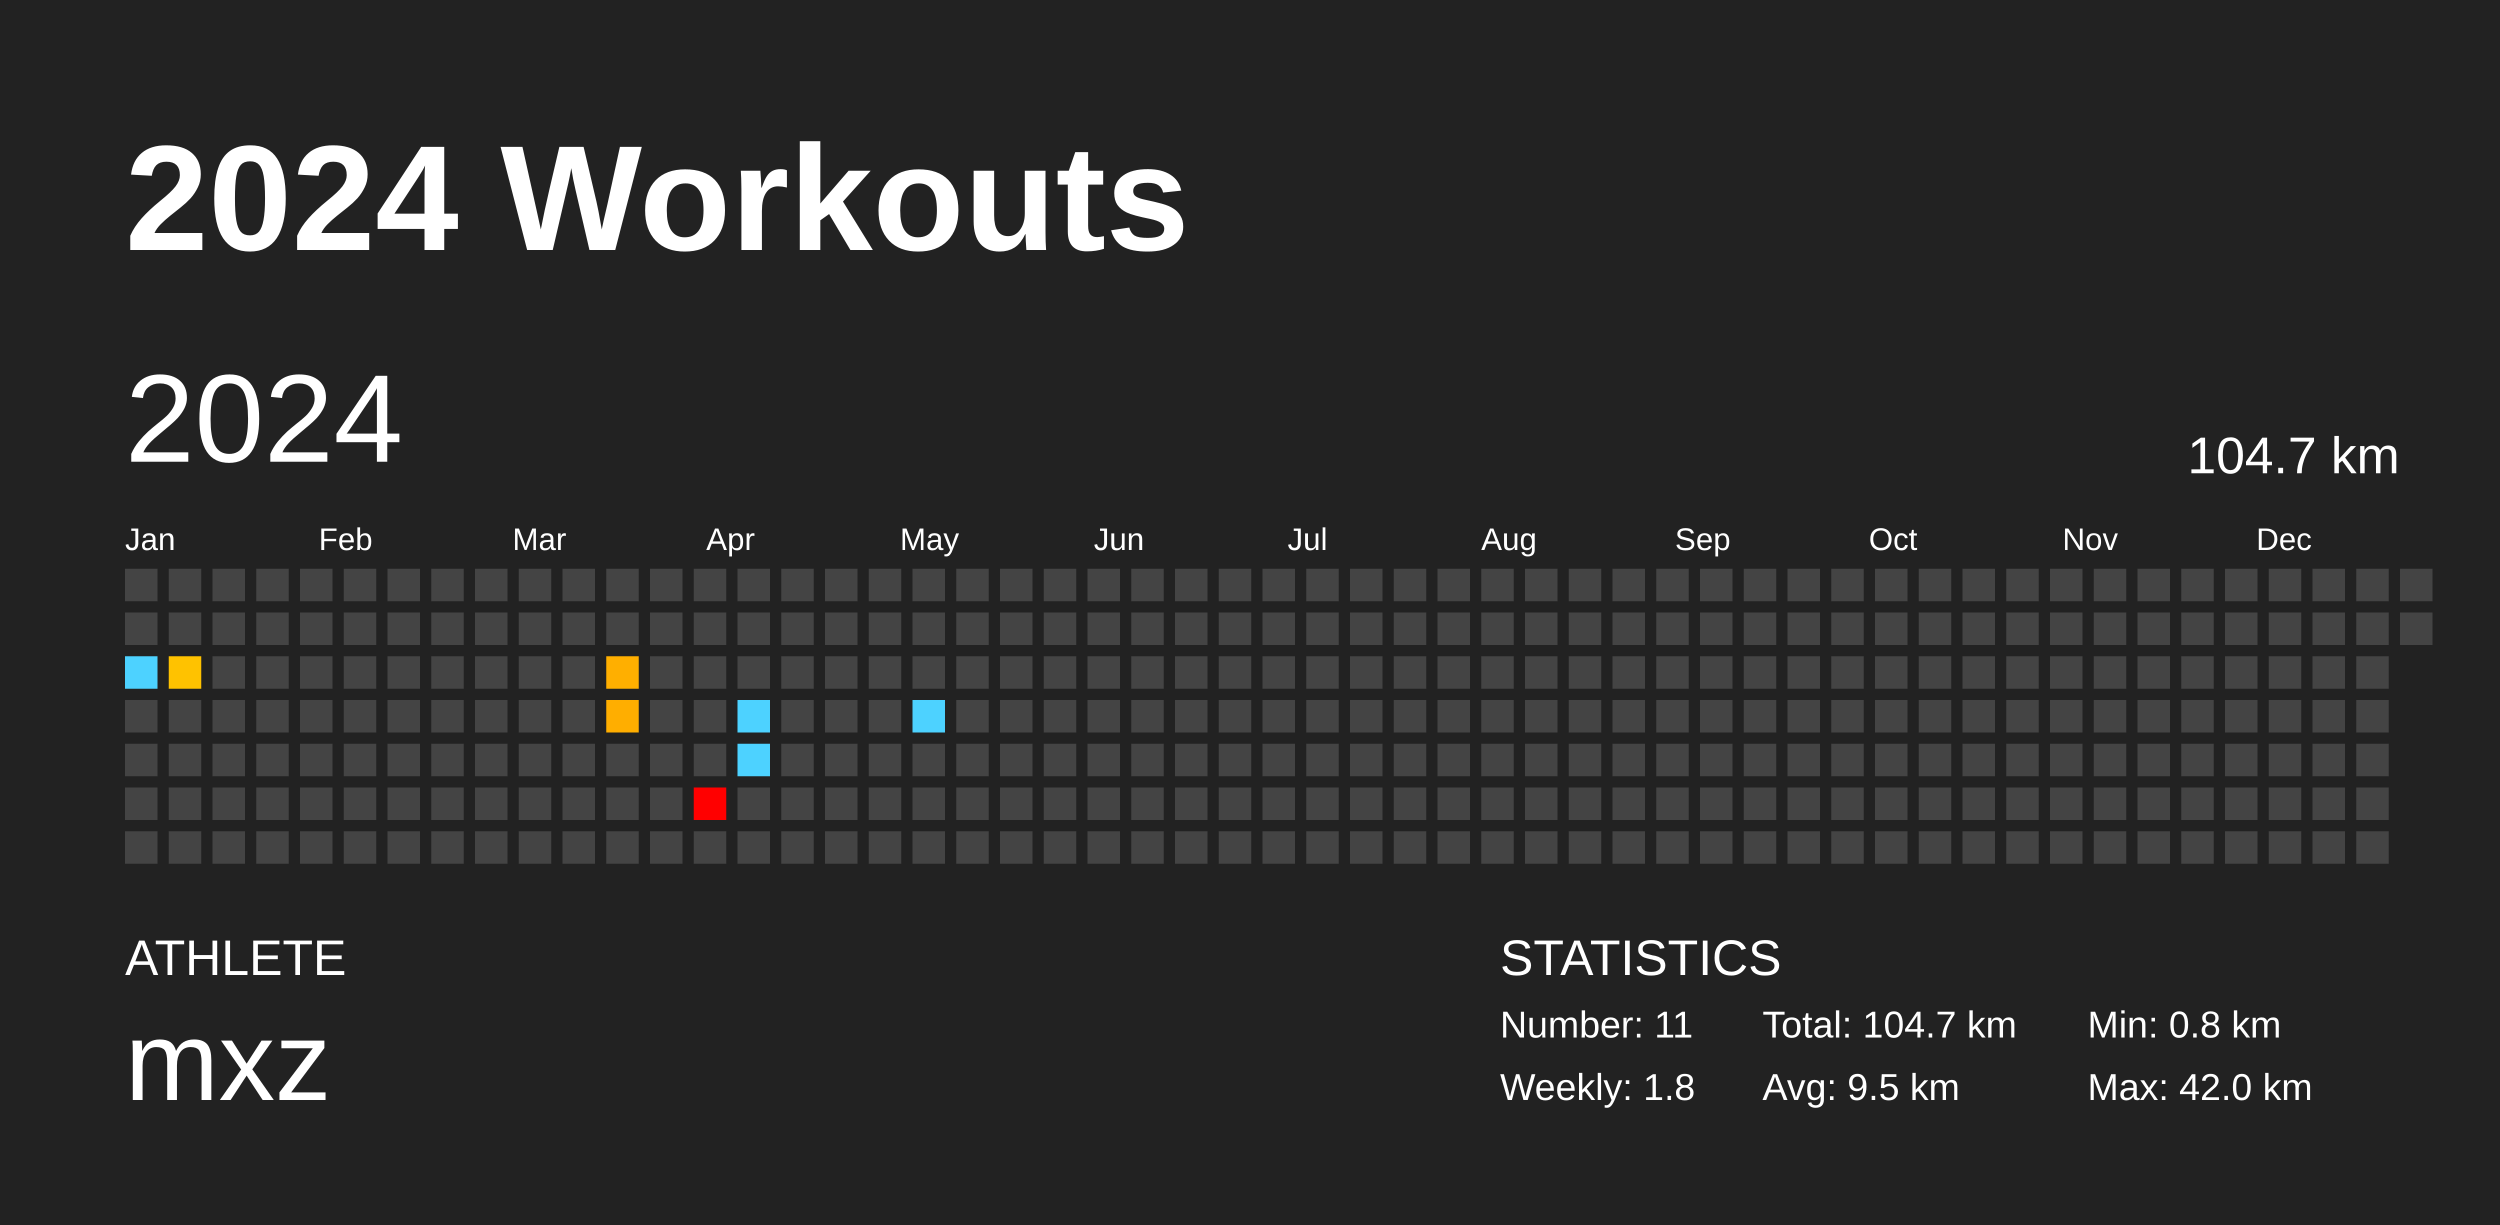
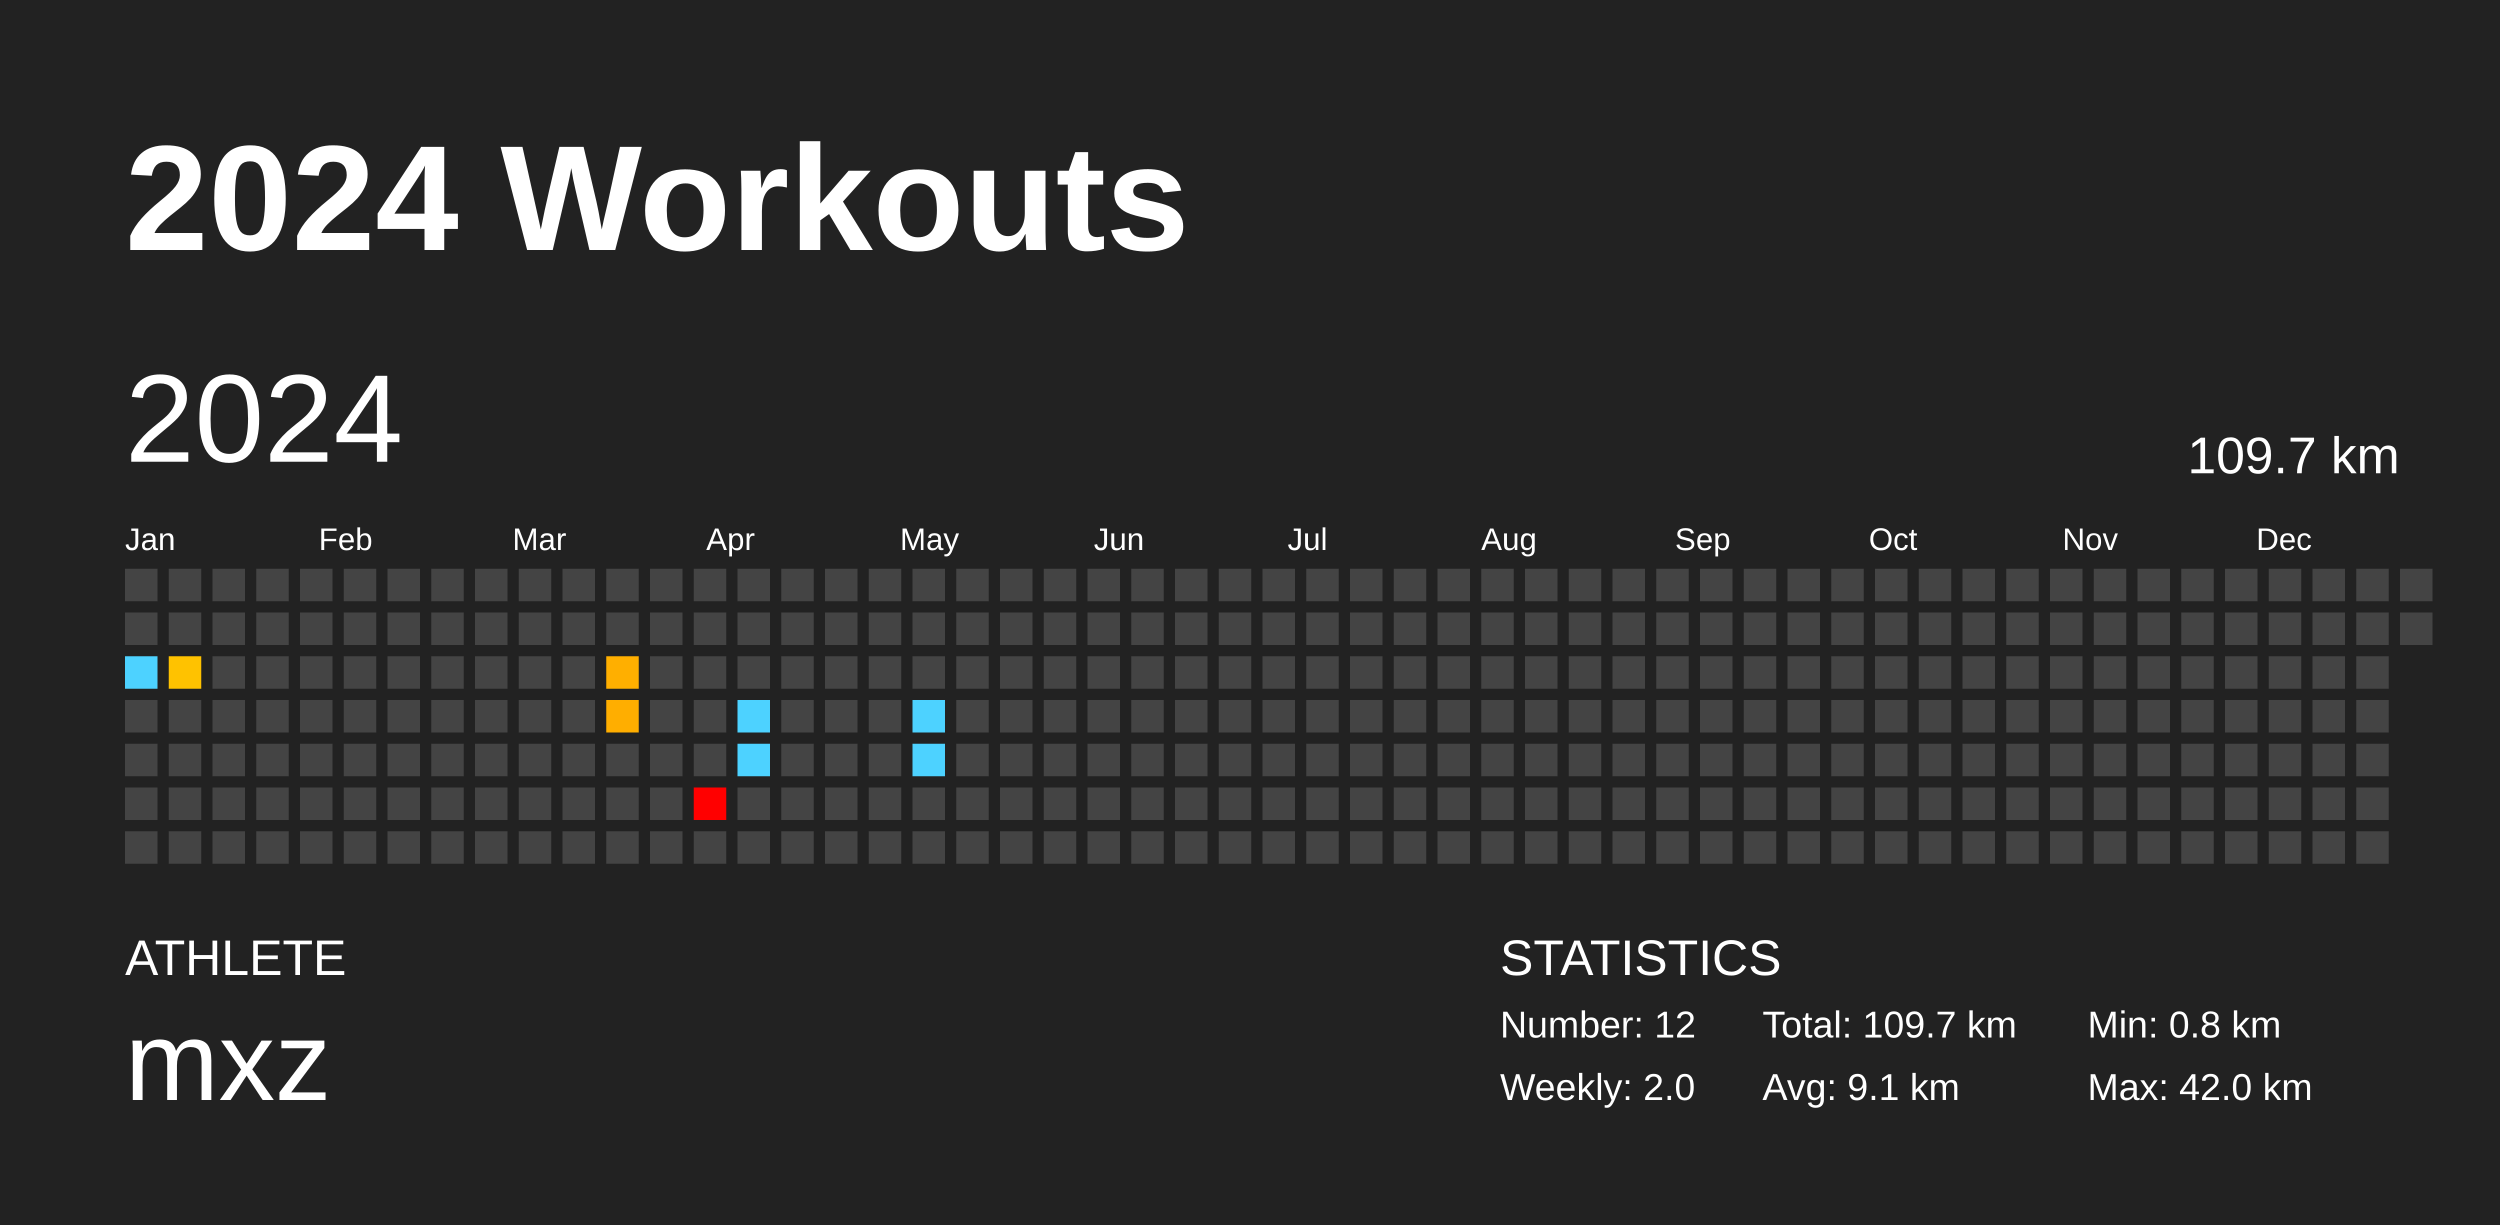
<svg xmlns="http://www.w3.org/2000/svg" baseProfile="full" height="98mm" version="1.1" viewBox="0,0,200,98" width="200mm">
  <defs />
  <rect fill="#222222" height="98" width="200" x="0" y="0" />
  <text fill="#FFFFFF" style="font-size:12px; font-family:Arial; font-weight:bold;" x="10" y="20">2024 Workouts</text>
  <text fill="#FFFFFF" style="font-size:4px; font-family:Arial" x="10" y="78">ATHLETE</text>
  <text fill="#FFFFFF" style="font-size:9px; font-family:Arial" x="10" y="88">mxz</text>
  <text fill="#FFFFFF" style="font-size:4px; font-family:Arial" x="120" y="78">STATISTICS</text>
-   <text fill="#FFFFFF" style="font-size:3px; font-family:Arial" x="120" y="83">Number: 11</text>
-   <text fill="#FFFFFF" style="font-size:3px; font-family:Arial" x="120" y="88">Weekly: 1.8</text>
-   <text fill="#FFFFFF" style="font-size:3px; font-family:Arial" x="141" y="83">Total: 104.7 km</text>
-   <text fill="#FFFFFF" style="font-size:3px; font-family:Arial" x="141" y="88">Avg: 9.5 km</text>
+   <text fill="#FFFFFF" style="font-size:3px; font-family:Arial" x="120" y="83">Number: 12</text>
+   <text fill="#FFFFFF" style="font-size:3px; font-family:Arial" x="120" y="88">Weekly: 2.0</text>
+   <text fill="#FFFFFF" style="font-size:3px; font-family:Arial" x="141" y="83">Total: 109.7 km</text>
+   <text fill="#FFFFFF" style="font-size:3px; font-family:Arial" x="141" y="88">Avg: 9.1 km</text>
  <text fill="#FFFFFF" style="font-size:3px; font-family:Arial" x="167" y="83">Min: 0.8 km</text>
  <text fill="#FFFFFF" style="font-size:3px; font-family:Arial" x="167" y="88">Max: 42.0 km</text>
  <text dominant-baseline="hanging" fill="#FFFFFF" style="font-size:10.0px; font-family:Arial;" x="10" y="30">2024</text>
-   <text dominant-baseline="hanging" fill="#FFFFFF" style="font-size:4.125px; font-family:Arial;" x="175" y="35">104.7 km</text>
+   <text dominant-baseline="hanging" fill="#FFFFFF" style="font-size:4.125px; font-family:Arial;" x="175" y="35">109.7 km</text>
  <text fill="#FFFFFF" style="font-size:2.5px; font-family:Arial" x="10.0" y="44">Jan</text>
  <text fill="#FFFFFF" style="font-size:2.5px; font-family:Arial" x="25.5" y="44">Feb</text>
  <text fill="#FFFFFF" style="font-size:2.5px; font-family:Arial" x="41.0" y="44">Mar</text>
  <text fill="#FFFFFF" style="font-size:2.5px; font-family:Arial" x="56.5" y="44">Apr</text>
  <text fill="#FFFFFF" style="font-size:2.5px; font-family:Arial" x="72.0" y="44">May</text>
  <text fill="#FFFFFF" style="font-size:2.5px; font-family:Arial" x="87.5" y="44">Jun</text>
  <text fill="#FFFFFF" style="font-size:2.5px; font-family:Arial" x="103.0" y="44">Jul</text>
  <text fill="#FFFFFF" style="font-size:2.5px; font-family:Arial" x="118.5" y="44">Aug</text>
  <text fill="#FFFFFF" style="font-size:2.5px; font-family:Arial" x="134.0" y="44">Sep</text>
  <text fill="#FFFFFF" style="font-size:2.5px; font-family:Arial" x="149.5" y="44">Oct</text>
  <text fill="#FFFFFF" style="font-size:2.5px; font-family:Arial" x="165.0" y="44">Nov</text>
  <text fill="#FFFFFF" style="font-size:2.5px; font-family:Arial" x="180.5" y="44">Dec</text>
  <rect fill="#444444" height="2.6" width="2.6" x="10.0" y="45.5" />
  <rect fill="#444444" height="2.6" width="2.6" x="10.0" y="49.0" />
  <rect fill="#4dd2ff" height="2.6" width="2.6" x="10.0" y="52.5" />
  <rect fill="#444444" height="2.6" width="2.6" x="10.0" y="56.0" />
  <rect fill="#444444" height="2.6" width="2.6" x="10.0" y="59.5" />
  <rect fill="#444444" height="2.6" width="2.6" x="10.0" y="63.0" />
  <rect fill="#444444" height="2.6" width="2.6" x="10.0" y="66.5" />
  <rect fill="#444444" height="2.6" width="2.6" x="13.5" y="45.5" />
  <rect fill="#444444" height="2.6" width="2.6" x="13.5" y="49.0" />
  <rect fill="#ffc200" height="2.6" width="2.6" x="13.5" y="52.5" />
  <rect fill="#444444" height="2.6" width="2.6" x="13.5" y="56.0" />
  <rect fill="#444444" height="2.6" width="2.6" x="13.5" y="59.5" />
  <rect fill="#444444" height="2.6" width="2.6" x="13.5" y="63.0" />
  <rect fill="#444444" height="2.6" width="2.6" x="13.5" y="66.5" />
  <rect fill="#444444" height="2.6" width="2.6" x="17.0" y="45.5" />
  <rect fill="#444444" height="2.6" width="2.6" x="17.0" y="49.0" />
  <rect fill="#444444" height="2.6" width="2.6" x="17.0" y="52.5" />
  <rect fill="#444444" height="2.6" width="2.6" x="17.0" y="56.0" />
  <rect fill="#444444" height="2.6" width="2.6" x="17.0" y="59.5" />
  <rect fill="#444444" height="2.6" width="2.6" x="17.0" y="63.0" />
  <rect fill="#444444" height="2.6" width="2.6" x="17.0" y="66.5" />
  <rect fill="#444444" height="2.6" width="2.6" x="20.5" y="45.5" />
  <rect fill="#444444" height="2.6" width="2.6" x="20.5" y="49.0" />
  <rect fill="#444444" height="2.6" width="2.6" x="20.5" y="52.5" />
  <rect fill="#444444" height="2.6" width="2.6" x="20.5" y="56.0" />
  <rect fill="#444444" height="2.6" width="2.6" x="20.5" y="59.5" />
  <rect fill="#444444" height="2.6" width="2.6" x="20.5" y="63.0" />
  <rect fill="#444444" height="2.6" width="2.6" x="20.5" y="66.5" />
  <rect fill="#444444" height="2.6" width="2.6" x="24.0" y="45.5" />
  <rect fill="#444444" height="2.6" width="2.6" x="24.0" y="49.0" />
  <rect fill="#444444" height="2.6" width="2.6" x="24.0" y="52.5" />
  <rect fill="#444444" height="2.6" width="2.6" x="24.0" y="56.0" />
  <rect fill="#444444" height="2.6" width="2.6" x="24.0" y="59.5" />
  <rect fill="#444444" height="2.6" width="2.6" x="24.0" y="63.0" />
  <rect fill="#444444" height="2.6" width="2.6" x="24.0" y="66.5" />
  <rect fill="#444444" height="2.6" width="2.6" x="27.5" y="45.5" />
  <rect fill="#444444" height="2.6" width="2.6" x="27.5" y="49.0" />
  <rect fill="#444444" height="2.6" width="2.6" x="27.5" y="52.5" />
  <rect fill="#444444" height="2.6" width="2.6" x="27.5" y="56.0" />
  <rect fill="#444444" height="2.6" width="2.6" x="27.5" y="59.5" />
  <rect fill="#444444" height="2.6" width="2.6" x="27.5" y="63.0" />
  <rect fill="#444444" height="2.6" width="2.6" x="27.5" y="66.5" />
  <rect fill="#444444" height="2.6" width="2.6" x="31.0" y="45.5" />
  <rect fill="#444444" height="2.6" width="2.6" x="31.0" y="49.0" />
  <rect fill="#444444" height="2.6" width="2.6" x="31.0" y="52.5" />
  <rect fill="#444444" height="2.6" width="2.6" x="31.0" y="56.0" />
  <rect fill="#444444" height="2.6" width="2.6" x="31.0" y="59.5" />
  <rect fill="#444444" height="2.6" width="2.6" x="31.0" y="63.0" />
  <rect fill="#444444" height="2.6" width="2.6" x="31.0" y="66.5" />
  <rect fill="#444444" height="2.6" width="2.6" x="34.5" y="45.5" />
  <rect fill="#444444" height="2.6" width="2.6" x="34.5" y="49.0" />
  <rect fill="#444444" height="2.6" width="2.6" x="34.5" y="52.5" />
  <rect fill="#444444" height="2.6" width="2.6" x="34.5" y="56.0" />
  <rect fill="#444444" height="2.6" width="2.6" x="34.5" y="59.5" />
  <rect fill="#444444" height="2.6" width="2.6" x="34.5" y="63.0" />
  <rect fill="#444444" height="2.6" width="2.6" x="34.5" y="66.5" />
  <rect fill="#444444" height="2.6" width="2.6" x="38.0" y="45.5" />
  <rect fill="#444444" height="2.6" width="2.6" x="38.0" y="49.0" />
  <rect fill="#444444" height="2.6" width="2.6" x="38.0" y="52.5" />
  <rect fill="#444444" height="2.6" width="2.6" x="38.0" y="56.0" />
  <rect fill="#444444" height="2.6" width="2.6" x="38.0" y="59.5" />
  <rect fill="#444444" height="2.6" width="2.6" x="38.0" y="63.0" />
  <rect fill="#444444" height="2.6" width="2.6" x="38.0" y="66.5" />
  <rect fill="#444444" height="2.6" width="2.6" x="41.5" y="45.5" />
  <rect fill="#444444" height="2.6" width="2.6" x="41.5" y="49.0" />
  <rect fill="#444444" height="2.6" width="2.6" x="41.5" y="52.5" />
  <rect fill="#444444" height="2.6" width="2.6" x="41.5" y="56.0" />
  <rect fill="#444444" height="2.6" width="2.6" x="41.5" y="59.5" />
  <rect fill="#444444" height="2.6" width="2.6" x="41.5" y="63.0" />
  <rect fill="#444444" height="2.6" width="2.6" x="41.5" y="66.5" />
  <rect fill="#444444" height="2.6" width="2.6" x="45.0" y="45.5" />
  <rect fill="#444444" height="2.6" width="2.6" x="45.0" y="49.0" />
  <rect fill="#444444" height="2.6" width="2.6" x="45.0" y="52.5" />
  <rect fill="#444444" height="2.6" width="2.6" x="45.0" y="56.0" />
  <rect fill="#444444" height="2.6" width="2.6" x="45.0" y="59.5" />
  <rect fill="#444444" height="2.6" width="2.6" x="45.0" y="63.0" />
  <rect fill="#444444" height="2.6" width="2.6" x="45.0" y="66.5" />
  <rect fill="#444444" height="2.6" width="2.6" x="48.5" y="45.5" />
  <rect fill="#444444" height="2.6" width="2.6" x="48.5" y="49.0" />
  <rect fill="#ffaf00" height="2.6" width="2.6" x="48.5" y="52.5" />
  <rect fill="#ffae00" height="2.6" width="2.6" x="48.5" y="56.0" />
  <rect fill="#444444" height="2.6" width="2.6" x="48.5" y="59.5" />
  <rect fill="#444444" height="2.6" width="2.6" x="48.5" y="63.0" />
  <rect fill="#444444" height="2.6" width="2.6" x="48.5" y="66.5" />
  <rect fill="#444444" height="2.6" width="2.6" x="52.0" y="45.5" />
  <rect fill="#444444" height="2.6" width="2.6" x="52.0" y="49.0" />
  <rect fill="#444444" height="2.6" width="2.6" x="52.0" y="52.5" />
  <rect fill="#444444" height="2.6" width="2.6" x="52.0" y="56.0" />
  <rect fill="#444444" height="2.6" width="2.6" x="52.0" y="59.5" />
  <rect fill="#444444" height="2.6" width="2.6" x="52.0" y="63.0" />
  <rect fill="#444444" height="2.6" width="2.6" x="52.0" y="66.5" />
  <rect fill="#444444" height="2.6" width="2.6" x="55.5" y="45.5" />
  <rect fill="#444444" height="2.6" width="2.6" x="55.5" y="49.0" />
  <rect fill="#444444" height="2.6" width="2.6" x="55.5" y="52.5" />
  <rect fill="#444444" height="2.6" width="2.6" x="55.5" y="56.0" />
  <rect fill="#444444" height="2.6" width="2.6" x="55.5" y="59.5" />
  <rect fill="red" height="2.6" width="2.6" x="55.5" y="63.0" />
  <rect fill="#444444" height="2.6" width="2.6" x="55.5" y="66.5" />
  <rect fill="#444444" height="2.6" width="2.6" x="59.0" y="45.5" />
  <rect fill="#444444" height="2.6" width="2.6" x="59.0" y="49.0" />
  <rect fill="#444444" height="2.6" width="2.6" x="59.0" y="52.5" />
  <rect fill="#4dd2ff" height="2.6" width="2.6" x="59.0" y="56.0" />
  <rect fill="#4dd2ff" height="2.6" width="2.6" x="59.0" y="59.5" />
  <rect fill="#444444" height="2.6" width="2.6" x="59.0" y="63.0" />
  <rect fill="#444444" height="2.6" width="2.6" x="59.0" y="66.5" />
  <rect fill="#444444" height="2.6" width="2.6" x="62.5" y="45.5" />
  <rect fill="#444444" height="2.6" width="2.6" x="62.5" y="49.0" />
  <rect fill="#444444" height="2.6" width="2.6" x="62.5" y="52.5" />
  <rect fill="#444444" height="2.6" width="2.6" x="62.5" y="56.0" />
  <rect fill="#444444" height="2.6" width="2.6" x="62.5" y="59.5" />
  <rect fill="#444444" height="2.6" width="2.6" x="62.5" y="63.0" />
  <rect fill="#444444" height="2.6" width="2.6" x="62.5" y="66.5" />
  <rect fill="#444444" height="2.6" width="2.6" x="66.0" y="45.5" />
  <rect fill="#444444" height="2.6" width="2.6" x="66.0" y="49.0" />
  <rect fill="#444444" height="2.6" width="2.6" x="66.0" y="52.5" />
  <rect fill="#444444" height="2.6" width="2.6" x="66.0" y="56.0" />
  <rect fill="#444444" height="2.6" width="2.6" x="66.0" y="59.5" />
  <rect fill="#444444" height="2.6" width="2.6" x="66.0" y="63.0" />
  <rect fill="#444444" height="2.6" width="2.6" x="66.0" y="66.5" />
  <rect fill="#444444" height="2.6" width="2.6" x="69.5" y="45.5" />
  <rect fill="#444444" height="2.6" width="2.6" x="69.5" y="49.0" />
  <rect fill="#444444" height="2.6" width="2.6" x="69.5" y="52.5" />
  <rect fill="#444444" height="2.6" width="2.6" x="69.5" y="56.0" />
  <rect fill="#444444" height="2.6" width="2.6" x="69.5" y="59.5" />
  <rect fill="#444444" height="2.6" width="2.6" x="69.5" y="63.0" />
  <rect fill="#444444" height="2.6" width="2.6" x="69.5" y="66.5" />
  <rect fill="#444444" height="2.6" width="2.6" x="73.0" y="45.5" />
  <rect fill="#444444" height="2.6" width="2.6" x="73.0" y="49.0" />
  <rect fill="#444444" height="2.6" width="2.6" x="73.0" y="52.5" />
  <rect fill="#4dd2ff" height="2.6" width="2.6" x="73.0" y="56.0" />
-   <rect fill="#444444" height="2.6" width="2.6" x="73.0" y="59.5" />
+   <rect fill="#4dd2ff" height="2.6" width="2.6" x="73.0" y="59.5" />
  <rect fill="#444444" height="2.6" width="2.6" x="73.0" y="63.0" />
  <rect fill="#444444" height="2.6" width="2.6" x="73.0" y="66.5" />
  <rect fill="#444444" height="2.6" width="2.6" x="76.5" y="45.5" />
  <rect fill="#444444" height="2.6" width="2.6" x="76.5" y="49.0" />
  <rect fill="#444444" height="2.6" width="2.6" x="76.5" y="52.5" />
  <rect fill="#444444" height="2.6" width="2.6" x="76.5" y="56.0" />
  <rect fill="#444444" height="2.6" width="2.6" x="76.5" y="59.5" />
  <rect fill="#444444" height="2.6" width="2.6" x="76.5" y="63.0" />
  <rect fill="#444444" height="2.6" width="2.6" x="76.5" y="66.5" />
  <rect fill="#444444" height="2.6" width="2.6" x="80.0" y="45.5" />
  <rect fill="#444444" height="2.6" width="2.6" x="80.0" y="49.0" />
  <rect fill="#444444" height="2.6" width="2.6" x="80.0" y="52.5" />
  <rect fill="#444444" height="2.6" width="2.6" x="80.0" y="56.0" />
  <rect fill="#444444" height="2.6" width="2.6" x="80.0" y="59.5" />
  <rect fill="#444444" height="2.6" width="2.6" x="80.0" y="63.0" />
  <rect fill="#444444" height="2.6" width="2.6" x="80.0" y="66.5" />
  <rect fill="#444444" height="2.6" width="2.6" x="83.5" y="45.5" />
  <rect fill="#444444" height="2.6" width="2.6" x="83.5" y="49.0" />
  <rect fill="#444444" height="2.6" width="2.6" x="83.5" y="52.5" />
  <rect fill="#444444" height="2.6" width="2.6" x="83.5" y="56.0" />
  <rect fill="#444444" height="2.6" width="2.6" x="83.5" y="59.5" />
  <rect fill="#444444" height="2.6" width="2.6" x="83.5" y="63.0" />
  <rect fill="#444444" height="2.6" width="2.6" x="83.5" y="66.5" />
  <rect fill="#444444" height="2.6" width="2.6" x="87.0" y="45.5" />
  <rect fill="#444444" height="2.6" width="2.6" x="87.0" y="49.0" />
  <rect fill="#444444" height="2.6" width="2.6" x="87.0" y="52.5" />
  <rect fill="#444444" height="2.6" width="2.6" x="87.0" y="56.0" />
  <rect fill="#444444" height="2.6" width="2.6" x="87.0" y="59.5" />
  <rect fill="#444444" height="2.6" width="2.6" x="87.0" y="63.0" />
  <rect fill="#444444" height="2.6" width="2.6" x="87.0" y="66.5" />
  <rect fill="#444444" height="2.6" width="2.6" x="90.5" y="45.5" />
  <rect fill="#444444" height="2.6" width="2.6" x="90.5" y="49.0" />
  <rect fill="#444444" height="2.6" width="2.6" x="90.5" y="52.5" />
  <rect fill="#444444" height="2.6" width="2.6" x="90.5" y="56.0" />
  <rect fill="#444444" height="2.6" width="2.6" x="90.5" y="59.5" />
  <rect fill="#444444" height="2.6" width="2.6" x="90.5" y="63.0" />
  <rect fill="#444444" height="2.6" width="2.6" x="90.5" y="66.5" />
  <rect fill="#444444" height="2.6" width="2.6" x="94.0" y="45.5" />
  <rect fill="#444444" height="2.6" width="2.6" x="94.0" y="49.0" />
  <rect fill="#444444" height="2.6" width="2.6" x="94.0" y="52.5" />
  <rect fill="#444444" height="2.6" width="2.6" x="94.0" y="56.0" />
  <rect fill="#444444" height="2.6" width="2.6" x="94.0" y="59.5" />
  <rect fill="#444444" height="2.6" width="2.6" x="94.0" y="63.0" />
  <rect fill="#444444" height="2.6" width="2.6" x="94.0" y="66.5" />
  <rect fill="#444444" height="2.6" width="2.6" x="97.5" y="45.5" />
  <rect fill="#444444" height="2.6" width="2.6" x="97.5" y="49.0" />
  <rect fill="#444444" height="2.6" width="2.6" x="97.5" y="52.5" />
  <rect fill="#444444" height="2.6" width="2.6" x="97.5" y="56.0" />
  <rect fill="#444444" height="2.6" width="2.6" x="97.5" y="59.5" />
  <rect fill="#444444" height="2.6" width="2.6" x="97.5" y="63.0" />
  <rect fill="#444444" height="2.6" width="2.6" x="97.5" y="66.5" />
  <rect fill="#444444" height="2.6" width="2.6" x="101.0" y="45.5" />
  <rect fill="#444444" height="2.6" width="2.6" x="101.0" y="49.0" />
  <rect fill="#444444" height="2.6" width="2.6" x="101.0" y="52.5" />
  <rect fill="#444444" height="2.6" width="2.6" x="101.0" y="56.0" />
  <rect fill="#444444" height="2.6" width="2.6" x="101.0" y="59.5" />
  <rect fill="#444444" height="2.6" width="2.6" x="101.0" y="63.0" />
  <rect fill="#444444" height="2.6" width="2.6" x="101.0" y="66.5" />
  <rect fill="#444444" height="2.6" width="2.6" x="104.5" y="45.5" />
  <rect fill="#444444" height="2.6" width="2.6" x="104.5" y="49.0" />
  <rect fill="#444444" height="2.6" width="2.6" x="104.5" y="52.5" />
  <rect fill="#444444" height="2.6" width="2.6" x="104.5" y="56.0" />
  <rect fill="#444444" height="2.6" width="2.6" x="104.5" y="59.5" />
  <rect fill="#444444" height="2.6" width="2.6" x="104.5" y="63.0" />
  <rect fill="#444444" height="2.6" width="2.6" x="104.5" y="66.5" />
  <rect fill="#444444" height="2.6" width="2.6" x="108.0" y="45.5" />
  <rect fill="#444444" height="2.6" width="2.6" x="108.0" y="49.0" />
  <rect fill="#444444" height="2.6" width="2.6" x="108.0" y="52.5" />
  <rect fill="#444444" height="2.6" width="2.6" x="108.0" y="56.0" />
  <rect fill="#444444" height="2.6" width="2.6" x="108.0" y="59.5" />
  <rect fill="#444444" height="2.6" width="2.6" x="108.0" y="63.0" />
  <rect fill="#444444" height="2.6" width="2.6" x="108.0" y="66.5" />
  <rect fill="#444444" height="2.6" width="2.6" x="111.5" y="45.5" />
  <rect fill="#444444" height="2.6" width="2.6" x="111.5" y="49.0" />
  <rect fill="#444444" height="2.6" width="2.6" x="111.5" y="52.5" />
  <rect fill="#444444" height="2.6" width="2.6" x="111.5" y="56.0" />
  <rect fill="#444444" height="2.6" width="2.6" x="111.5" y="59.5" />
  <rect fill="#444444" height="2.6" width="2.6" x="111.5" y="63.0" />
  <rect fill="#444444" height="2.6" width="2.6" x="111.5" y="66.5" />
  <rect fill="#444444" height="2.6" width="2.6" x="115.0" y="45.5" />
  <rect fill="#444444" height="2.6" width="2.6" x="115.0" y="49.0" />
  <rect fill="#444444" height="2.6" width="2.6" x="115.0" y="52.5" />
  <rect fill="#444444" height="2.6" width="2.6" x="115.0" y="56.0" />
  <rect fill="#444444" height="2.6" width="2.6" x="115.0" y="59.5" />
  <rect fill="#444444" height="2.6" width="2.6" x="115.0" y="63.0" />
  <rect fill="#444444" height="2.6" width="2.6" x="115.0" y="66.5" />
  <rect fill="#444444" height="2.6" width="2.6" x="118.5" y="45.5" />
  <rect fill="#444444" height="2.6" width="2.6" x="118.5" y="49.0" />
  <rect fill="#444444" height="2.6" width="2.6" x="118.5" y="52.5" />
  <rect fill="#444444" height="2.6" width="2.6" x="118.5" y="56.0" />
  <rect fill="#444444" height="2.6" width="2.6" x="118.5" y="59.5" />
  <rect fill="#444444" height="2.6" width="2.6" x="118.5" y="63.0" />
  <rect fill="#444444" height="2.6" width="2.6" x="118.5" y="66.5" />
  <rect fill="#444444" height="2.6" width="2.6" x="122.0" y="45.5" />
  <rect fill="#444444" height="2.6" width="2.6" x="122.0" y="49.0" />
  <rect fill="#444444" height="2.6" width="2.6" x="122.0" y="52.5" />
  <rect fill="#444444" height="2.6" width="2.6" x="122.0" y="56.0" />
  <rect fill="#444444" height="2.6" width="2.6" x="122.0" y="59.5" />
  <rect fill="#444444" height="2.6" width="2.6" x="122.0" y="63.0" />
  <rect fill="#444444" height="2.6" width="2.6" x="122.0" y="66.5" />
  <rect fill="#444444" height="2.6" width="2.6" x="125.5" y="45.5" />
  <rect fill="#444444" height="2.6" width="2.6" x="125.5" y="49.0" />
  <rect fill="#444444" height="2.6" width="2.6" x="125.5" y="52.5" />
  <rect fill="#444444" height="2.6" width="2.6" x="125.5" y="56.0" />
  <rect fill="#444444" height="2.6" width="2.6" x="125.5" y="59.5" />
  <rect fill="#444444" height="2.6" width="2.6" x="125.5" y="63.0" />
  <rect fill="#444444" height="2.6" width="2.6" x="125.5" y="66.5" />
  <rect fill="#444444" height="2.6" width="2.6" x="129.0" y="45.5" />
  <rect fill="#444444" height="2.6" width="2.6" x="129.0" y="49.0" />
  <rect fill="#444444" height="2.6" width="2.6" x="129.0" y="52.5" />
  <rect fill="#444444" height="2.6" width="2.6" x="129.0" y="56.0" />
  <rect fill="#444444" height="2.6" width="2.6" x="129.0" y="59.5" />
  <rect fill="#444444" height="2.6" width="2.6" x="129.0" y="63.0" />
  <rect fill="#444444" height="2.6" width="2.6" x="129.0" y="66.5" />
  <rect fill="#444444" height="2.6" width="2.6" x="132.5" y="45.5" />
  <rect fill="#444444" height="2.6" width="2.6" x="132.5" y="49.0" />
  <rect fill="#444444" height="2.6" width="2.6" x="132.5" y="52.5" />
  <rect fill="#444444" height="2.6" width="2.6" x="132.5" y="56.0" />
  <rect fill="#444444" height="2.6" width="2.6" x="132.5" y="59.5" />
  <rect fill="#444444" height="2.6" width="2.6" x="132.5" y="63.0" />
  <rect fill="#444444" height="2.6" width="2.6" x="132.5" y="66.5" />
  <rect fill="#444444" height="2.6" width="2.6" x="136.0" y="45.5" />
  <rect fill="#444444" height="2.6" width="2.6" x="136.0" y="49.0" />
  <rect fill="#444444" height="2.6" width="2.6" x="136.0" y="52.5" />
  <rect fill="#444444" height="2.6" width="2.6" x="136.0" y="56.0" />
  <rect fill="#444444" height="2.6" width="2.6" x="136.0" y="59.5" />
  <rect fill="#444444" height="2.6" width="2.6" x="136.0" y="63.0" />
  <rect fill="#444444" height="2.6" width="2.6" x="136.0" y="66.5" />
  <rect fill="#444444" height="2.6" width="2.6" x="139.5" y="45.5" />
  <rect fill="#444444" height="2.6" width="2.6" x="139.5" y="49.0" />
  <rect fill="#444444" height="2.6" width="2.6" x="139.5" y="52.5" />
  <rect fill="#444444" height="2.6" width="2.6" x="139.5" y="56.0" />
  <rect fill="#444444" height="2.6" width="2.6" x="139.5" y="59.5" />
  <rect fill="#444444" height="2.6" width="2.6" x="139.5" y="63.0" />
  <rect fill="#444444" height="2.6" width="2.6" x="139.5" y="66.5" />
  <rect fill="#444444" height="2.6" width="2.6" x="143.0" y="45.5" />
  <rect fill="#444444" height="2.6" width="2.6" x="143.0" y="49.0" />
  <rect fill="#444444" height="2.6" width="2.6" x="143.0" y="52.5" />
  <rect fill="#444444" height="2.6" width="2.6" x="143.0" y="56.0" />
  <rect fill="#444444" height="2.6" width="2.6" x="143.0" y="59.5" />
  <rect fill="#444444" height="2.6" width="2.6" x="143.0" y="63.0" />
  <rect fill="#444444" height="2.6" width="2.6" x="143.0" y="66.5" />
  <rect fill="#444444" height="2.6" width="2.6" x="146.5" y="45.5" />
  <rect fill="#444444" height="2.6" width="2.6" x="146.5" y="49.0" />
  <rect fill="#444444" height="2.6" width="2.6" x="146.5" y="52.5" />
  <rect fill="#444444" height="2.6" width="2.6" x="146.5" y="56.0" />
  <rect fill="#444444" height="2.6" width="2.6" x="146.5" y="59.5" />
  <rect fill="#444444" height="2.6" width="2.6" x="146.5" y="63.0" />
  <rect fill="#444444" height="2.6" width="2.6" x="146.5" y="66.5" />
  <rect fill="#444444" height="2.6" width="2.6" x="150.0" y="45.5" />
  <rect fill="#444444" height="2.6" width="2.6" x="150.0" y="49.0" />
  <rect fill="#444444" height="2.6" width="2.6" x="150.0" y="52.5" />
  <rect fill="#444444" height="2.6" width="2.6" x="150.0" y="56.0" />
  <rect fill="#444444" height="2.6" width="2.6" x="150.0" y="59.5" />
  <rect fill="#444444" height="2.6" width="2.6" x="150.0" y="63.0" />
  <rect fill="#444444" height="2.6" width="2.6" x="150.0" y="66.5" />
  <rect fill="#444444" height="2.6" width="2.6" x="153.5" y="45.5" />
  <rect fill="#444444" height="2.6" width="2.6" x="153.5" y="49.0" />
  <rect fill="#444444" height="2.6" width="2.6" x="153.5" y="52.5" />
  <rect fill="#444444" height="2.6" width="2.6" x="153.5" y="56.0" />
  <rect fill="#444444" height="2.6" width="2.6" x="153.5" y="59.5" />
  <rect fill="#444444" height="2.6" width="2.6" x="153.5" y="63.0" />
  <rect fill="#444444" height="2.6" width="2.6" x="153.5" y="66.5" />
  <rect fill="#444444" height="2.6" width="2.6" x="157.0" y="45.5" />
  <rect fill="#444444" height="2.6" width="2.6" x="157.0" y="49.0" />
  <rect fill="#444444" height="2.6" width="2.6" x="157.0" y="52.5" />
  <rect fill="#444444" height="2.6" width="2.6" x="157.0" y="56.0" />
  <rect fill="#444444" height="2.6" width="2.6" x="157.0" y="59.5" />
  <rect fill="#444444" height="2.6" width="2.6" x="157.0" y="63.0" />
  <rect fill="#444444" height="2.6" width="2.6" x="157.0" y="66.5" />
  <rect fill="#444444" height="2.6" width="2.6" x="160.5" y="45.5" />
  <rect fill="#444444" height="2.6" width="2.6" x="160.5" y="49.0" />
  <rect fill="#444444" height="2.6" width="2.6" x="160.5" y="52.5" />
  <rect fill="#444444" height="2.6" width="2.6" x="160.5" y="56.0" />
  <rect fill="#444444" height="2.6" width="2.6" x="160.5" y="59.5" />
  <rect fill="#444444" height="2.6" width="2.6" x="160.5" y="63.0" />
  <rect fill="#444444" height="2.6" width="2.6" x="160.5" y="66.5" />
  <rect fill="#444444" height="2.6" width="2.6" x="164.0" y="45.5" />
  <rect fill="#444444" height="2.6" width="2.6" x="164.0" y="49.0" />
  <rect fill="#444444" height="2.6" width="2.6" x="164.0" y="52.5" />
  <rect fill="#444444" height="2.6" width="2.6" x="164.0" y="56.0" />
  <rect fill="#444444" height="2.6" width="2.6" x="164.0" y="59.5" />
  <rect fill="#444444" height="2.6" width="2.6" x="164.0" y="63.0" />
  <rect fill="#444444" height="2.6" width="2.6" x="164.0" y="66.5" />
  <rect fill="#444444" height="2.6" width="2.6" x="167.5" y="45.5" />
  <rect fill="#444444" height="2.6" width="2.6" x="167.5" y="49.0" />
  <rect fill="#444444" height="2.6" width="2.6" x="167.5" y="52.5" />
  <rect fill="#444444" height="2.6" width="2.6" x="167.5" y="56.0" />
  <rect fill="#444444" height="2.6" width="2.6" x="167.5" y="59.5" />
  <rect fill="#444444" height="2.6" width="2.6" x="167.5" y="63.0" />
  <rect fill="#444444" height="2.6" width="2.6" x="167.5" y="66.5" />
  <rect fill="#444444" height="2.6" width="2.6" x="171.0" y="45.5" />
  <rect fill="#444444" height="2.6" width="2.6" x="171.0" y="49.0" />
  <rect fill="#444444" height="2.6" width="2.6" x="171.0" y="52.5" />
  <rect fill="#444444" height="2.6" width="2.6" x="171.0" y="56.0" />
  <rect fill="#444444" height="2.6" width="2.6" x="171.0" y="59.5" />
  <rect fill="#444444" height="2.6" width="2.6" x="171.0" y="63.0" />
  <rect fill="#444444" height="2.6" width="2.6" x="171.0" y="66.5" />
  <rect fill="#444444" height="2.6" width="2.6" x="174.5" y="45.5" />
  <rect fill="#444444" height="2.6" width="2.6" x="174.5" y="49.0" />
  <rect fill="#444444" height="2.6" width="2.6" x="174.5" y="52.5" />
  <rect fill="#444444" height="2.6" width="2.6" x="174.5" y="56.0" />
  <rect fill="#444444" height="2.6" width="2.6" x="174.5" y="59.5" />
  <rect fill="#444444" height="2.6" width="2.6" x="174.5" y="63.0" />
  <rect fill="#444444" height="2.6" width="2.6" x="174.5" y="66.5" />
  <rect fill="#444444" height="2.6" width="2.6" x="178.0" y="45.5" />
  <rect fill="#444444" height="2.6" width="2.6" x="178.0" y="49.0" />
  <rect fill="#444444" height="2.6" width="2.6" x="178.0" y="52.5" />
  <rect fill="#444444" height="2.6" width="2.6" x="178.0" y="56.0" />
  <rect fill="#444444" height="2.6" width="2.6" x="178.0" y="59.5" />
  <rect fill="#444444" height="2.6" width="2.6" x="178.0" y="63.0" />
  <rect fill="#444444" height="2.6" width="2.6" x="178.0" y="66.5" />
  <rect fill="#444444" height="2.6" width="2.6" x="181.5" y="45.5" />
  <rect fill="#444444" height="2.6" width="2.6" x="181.5" y="49.0" />
  <rect fill="#444444" height="2.6" width="2.6" x="181.5" y="52.5" />
  <rect fill="#444444" height="2.6" width="2.6" x="181.5" y="56.0" />
  <rect fill="#444444" height="2.6" width="2.6" x="181.5" y="59.5" />
  <rect fill="#444444" height="2.6" width="2.6" x="181.5" y="63.0" />
  <rect fill="#444444" height="2.6" width="2.6" x="181.5" y="66.5" />
  <rect fill="#444444" height="2.6" width="2.6" x="185.0" y="45.5" />
  <rect fill="#444444" height="2.6" width="2.6" x="185.0" y="49.0" />
  <rect fill="#444444" height="2.6" width="2.6" x="185.0" y="52.5" />
  <rect fill="#444444" height="2.6" width="2.6" x="185.0" y="56.0" />
  <rect fill="#444444" height="2.6" width="2.6" x="185.0" y="59.5" />
  <rect fill="#444444" height="2.6" width="2.6" x="185.0" y="63.0" />
  <rect fill="#444444" height="2.6" width="2.6" x="185.0" y="66.5" />
  <rect fill="#444444" height="2.6" width="2.6" x="188.5" y="45.5" />
  <rect fill="#444444" height="2.6" width="2.6" x="188.5" y="49.0" />
  <rect fill="#444444" height="2.6" width="2.6" x="188.5" y="52.5" />
  <rect fill="#444444" height="2.6" width="2.6" x="188.5" y="56.0" />
  <rect fill="#444444" height="2.6" width="2.6" x="188.5" y="59.5" />
  <rect fill="#444444" height="2.6" width="2.6" x="188.5" y="63.0" />
  <rect fill="#444444" height="2.6" width="2.6" x="188.5" y="66.5" />
  <rect fill="#444444" height="2.6" width="2.6" x="192.0" y="45.5" />
  <rect fill="#444444" height="2.6" width="2.6" x="192.0" y="49.0" />
</svg>
